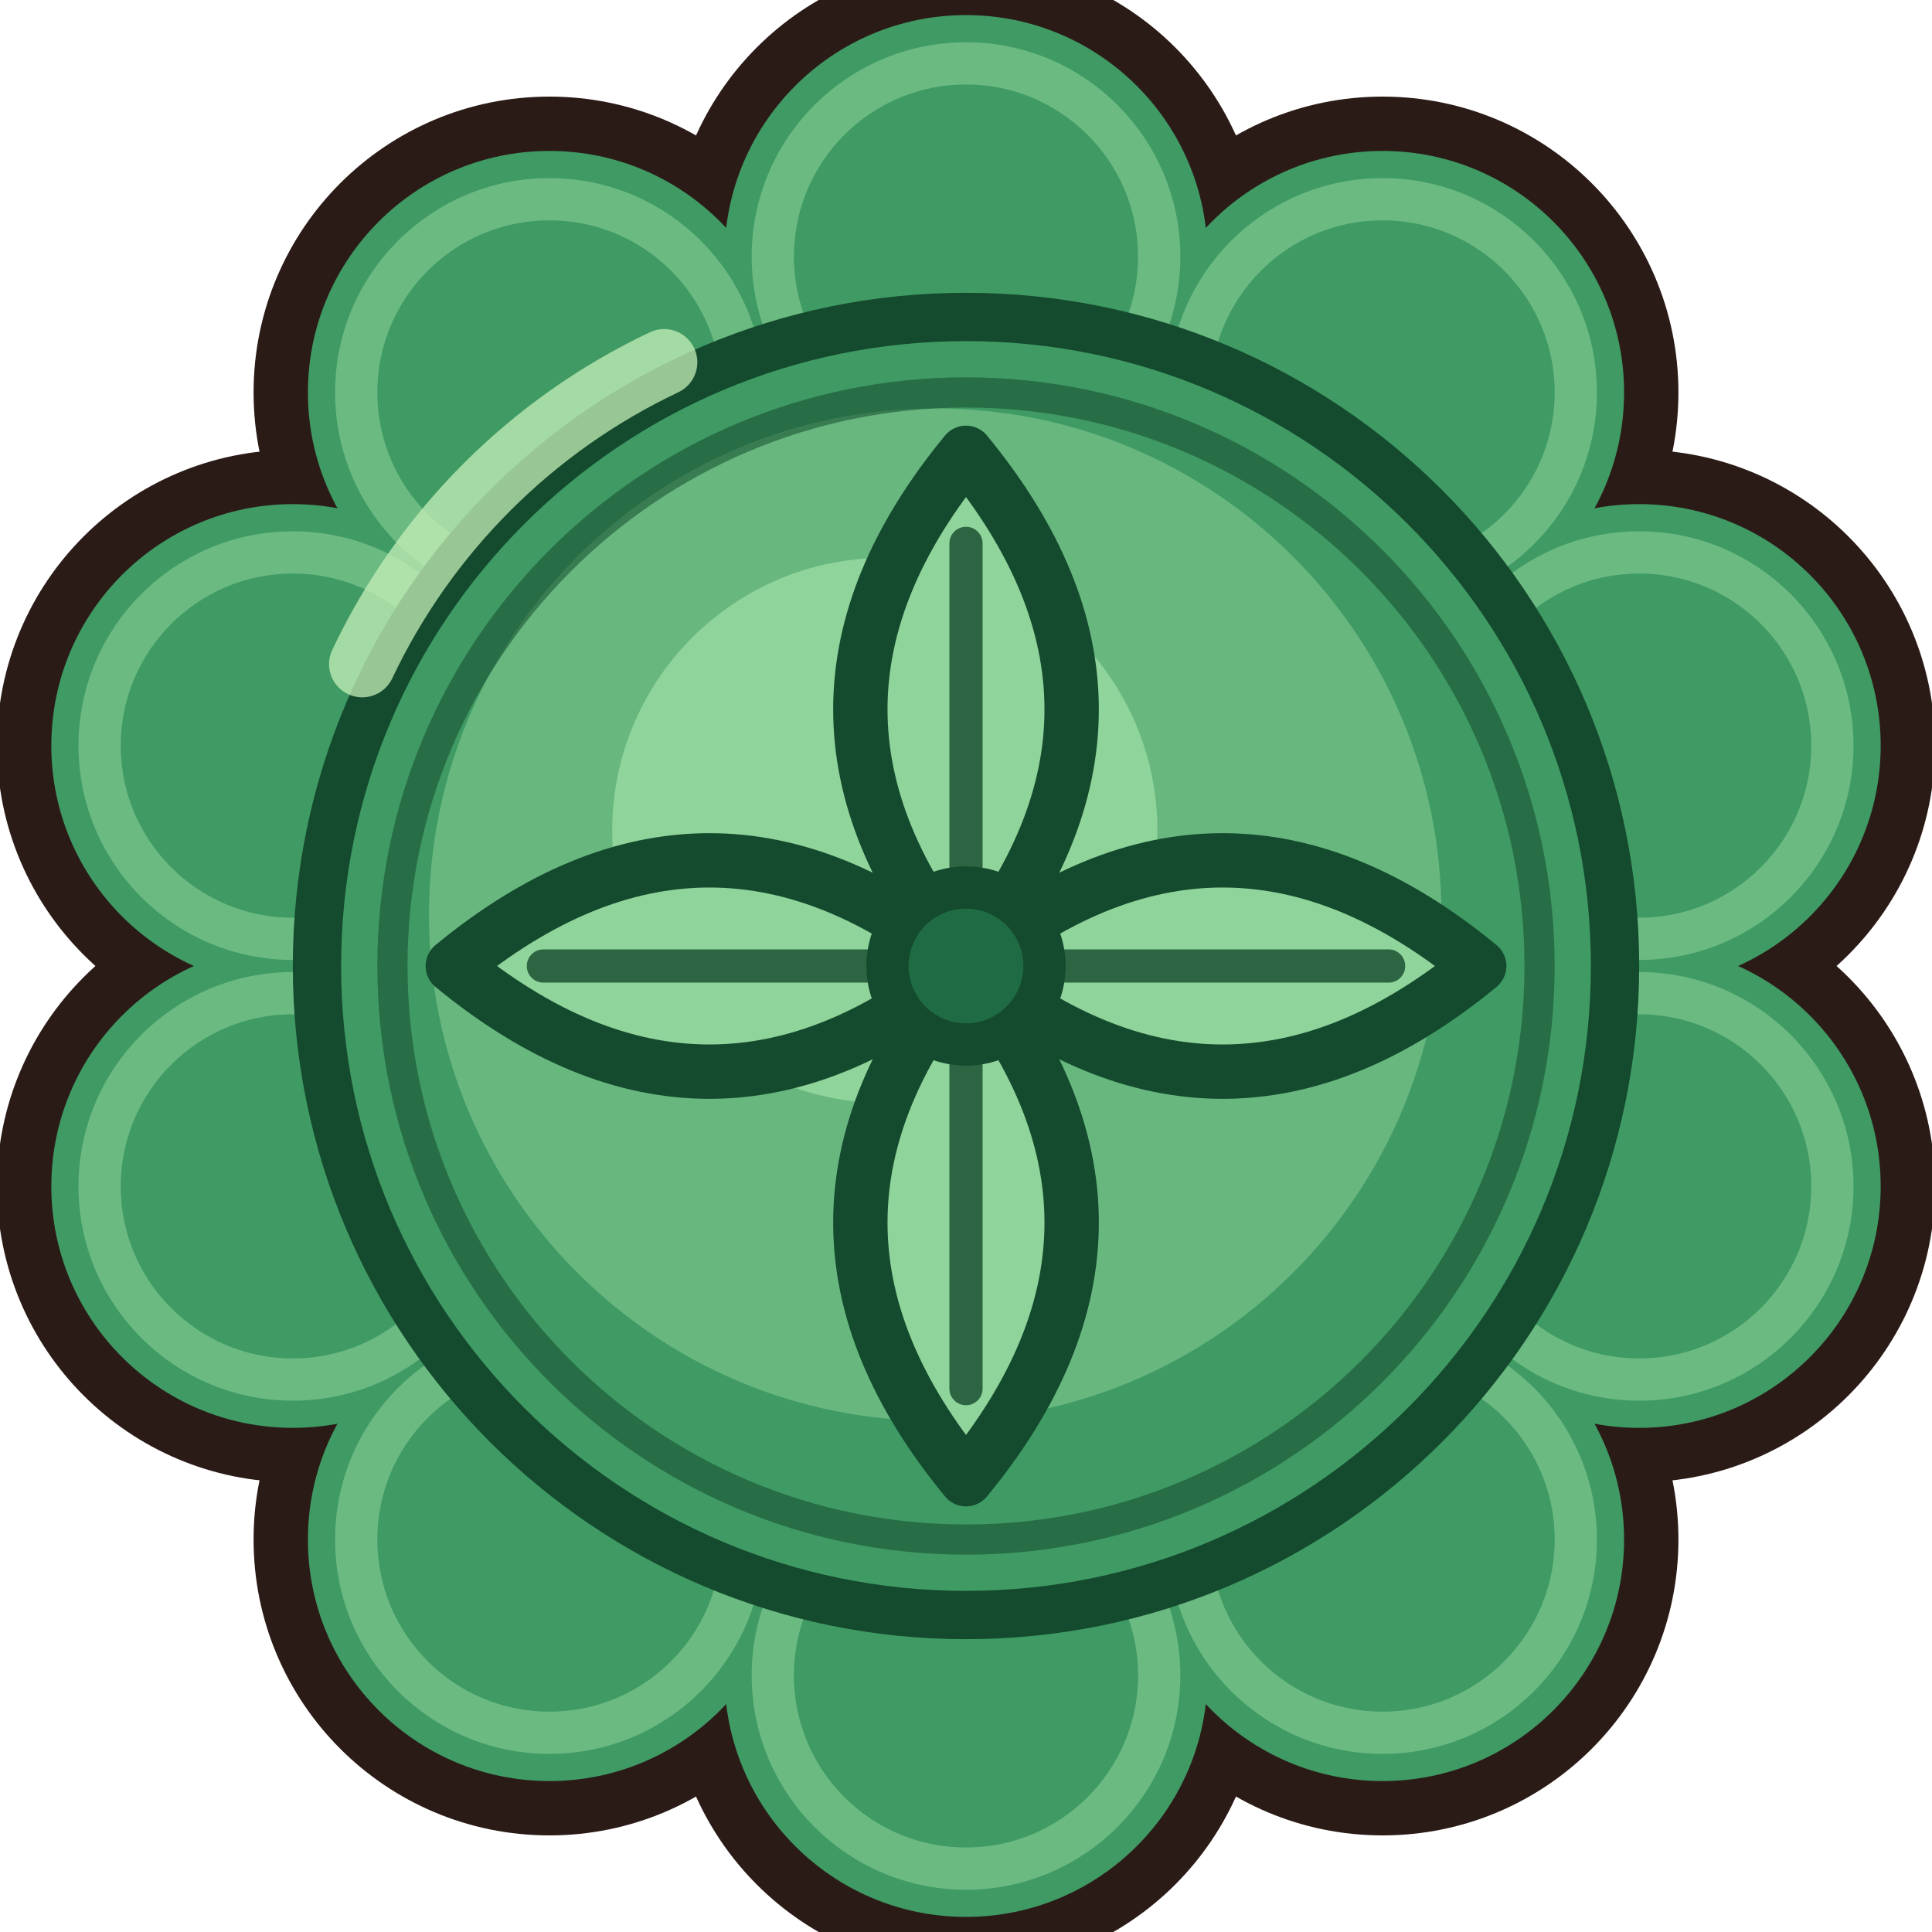
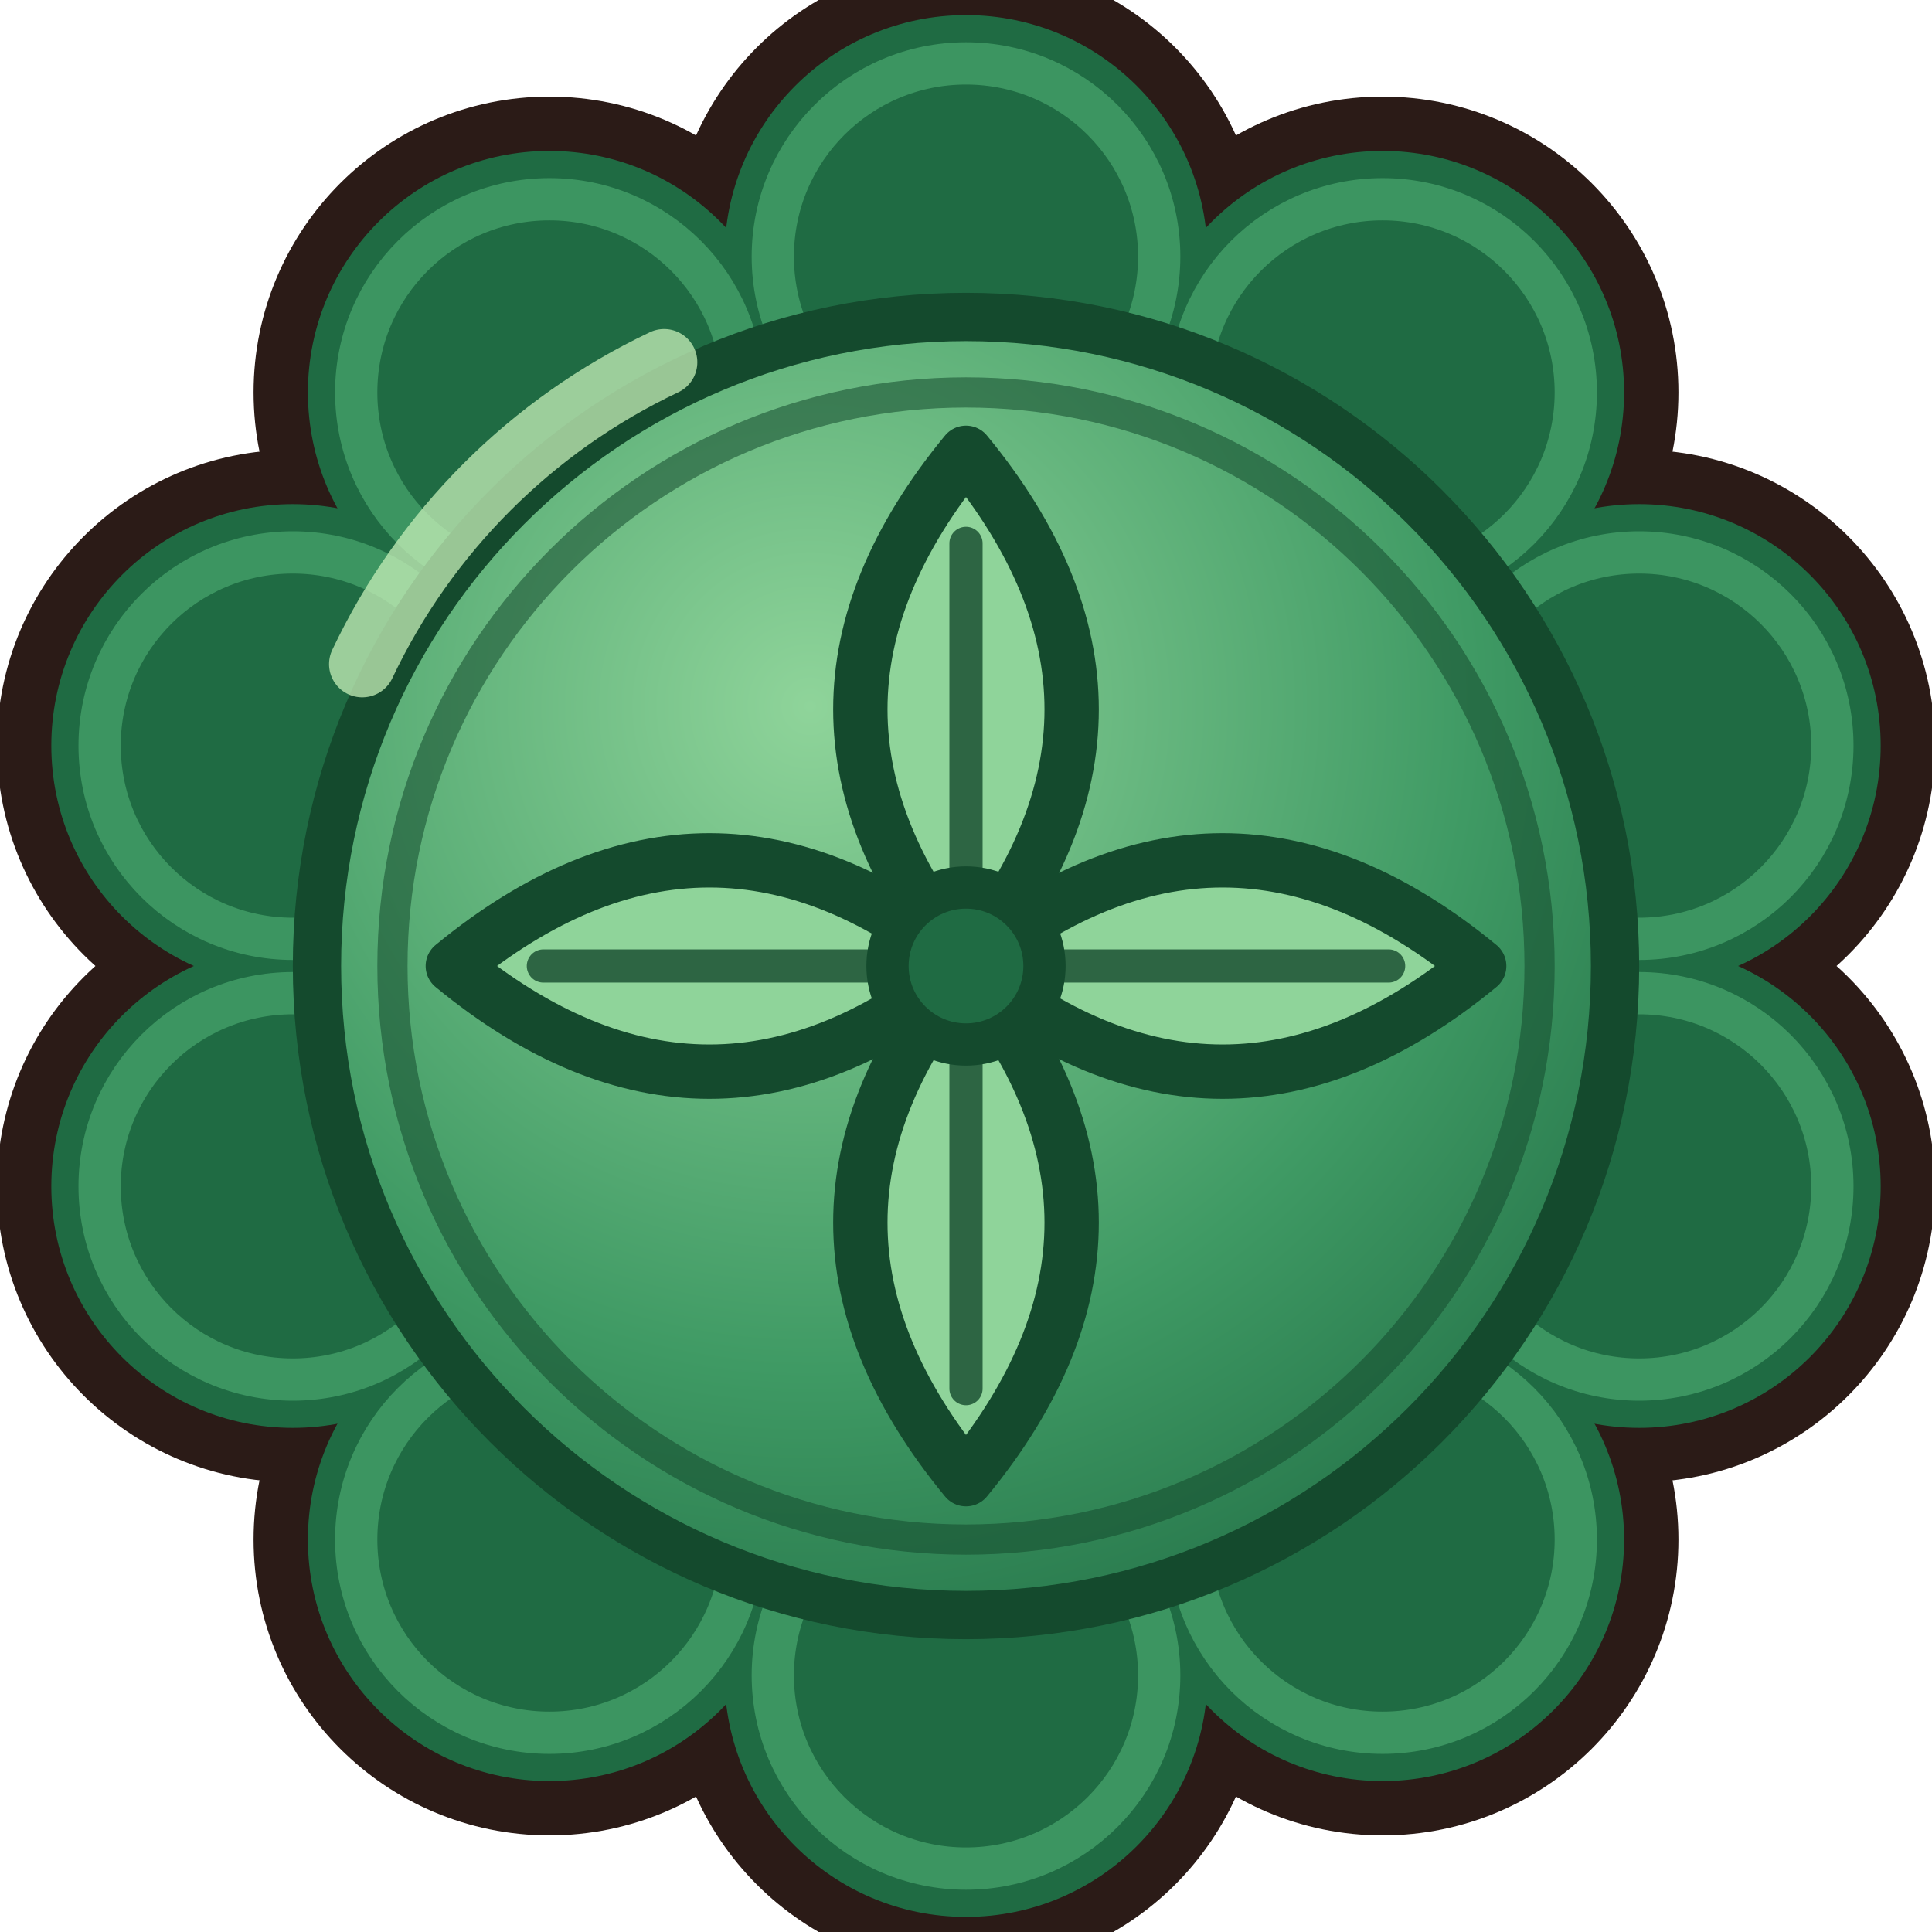
<svg xmlns="http://www.w3.org/2000/svg" viewBox="0 0 64 64">
-   <g fill="#3f9a64" stroke="#2b1b17" stroke-width="3.6">
+   <defs>
+     <radialGradient id="tile-green-g" cx=".38" cy=".3" r=".85">
+       <stop offset="0" stop-color="#8fd49a" />
+       <stop offset=".6" stop-color="#3f9a64" />
+       <stop offset="1" stop-color="#1f6b43" />
+     </radialGradient>
+   </defs>
+   <g fill="#1f6b43" stroke="#2b1b17" stroke-width="3.6">
    <circle cx="32" cy="8.5" r="8" />
    <circle cx="45.8" cy="13" r="8" />
    <circle cx="54.3" cy="24.7" r="8" />
    <circle cx="54.3" cy="39.3" r="8" />
    <circle cx="45.8" cy="51" r="8" />
    <circle cx="32" cy="55.5" r="8" />
    <circle cx="18.2" cy="51" r="8" />
    <circle cx="9.7" cy="39.3" r="8" />
    <circle cx="9.7" cy="24.7" r="8" />
    <circle cx="18.2" cy="13" r="8" />
    <circle cx="32" cy="32" r="24" stroke="none" />
  </g>
-   <g fill="#3f9a64">
+   <g fill="#1f6b43">
    <circle cx="32" cy="8.5" r="8" />
    <circle cx="45.8" cy="13" r="8" />
    <circle cx="54.3" cy="24.7" r="8" />
    <circle cx="54.3" cy="39.3" r="8" />
    <circle cx="45.8" cy="51" r="8" />
    <circle cx="32" cy="55.5" r="8" />
    <circle cx="18.2" cy="51" r="8" />
    <circle cx="9.7" cy="39.3" r="8" />
    <circle cx="9.7" cy="24.7" r="8" />
    <circle cx="18.2" cy="13" r="8" />
    <circle cx="32" cy="32" r="24" />
  </g>
-   <g fill="none" stroke="#6bba82" stroke-width="1.4">
+   <g fill="none" stroke="#3f9a64" stroke-width="1.4" opacity=".9">
    <circle cx="32" cy="8.5" r="6.4" />
    <circle cx="45.8" cy="13" r="6.4" />
    <circle cx="54.3" cy="24.7" r="6.4" />
    <circle cx="54.3" cy="39.3" r="6.4" />
    <circle cx="45.8" cy="51" r="6.4" />
    <circle cx="32" cy="55.5" r="6.4" />
    <circle cx="18.2" cy="51" r="6.4" />
    <circle cx="9.7" cy="39.3" r="6.4" />
    <circle cx="9.7" cy="24.7" r="6.4" />
    <circle cx="18.2" cy="13" r="6.4" />
  </g>
-   <circle cx="32" cy="32" r="21.5" fill="#3f9a64" stroke="#144a2d" stroke-width="1.6" />
-   <circle cx="30.98" cy="30.3" r="16.77" fill="#67b77f" stroke="none" />
-   <circle cx="29.31" cy="27.51" r="9.03" fill="#8fd49a" stroke="none" />
+   <circle cx="32" cy="32" r="21.5" fill="url(#tile-green-g)" stroke="#144a2d" stroke-width="1.6" />
  <circle cx="32" cy="32" r="19" fill="none" stroke="#144a2d" stroke-width="1" opacity=".55" />
  <path d="M32 32Q39 23.5 32 15Q25 23.5 32 32Z" fill="#8fd49a" stroke="#144a2d" stroke-width="1.8" stroke-linejoin="round" />
  <path d="M32 32L32 18" stroke="#144a2d" stroke-width="1.1" stroke-linecap="round" opacity=".8" />
  <path d="M32 32Q40.5 39 49 32Q40.5 25 32 32Z" fill="#8fd49a" stroke="#144a2d" stroke-width="1.8" stroke-linejoin="round" />
  <path d="M32 32L46 32" stroke="#144a2d" stroke-width="1.1" stroke-linecap="round" opacity=".8" />
  <path d="M32 32Q25 40.5 32 49Q39 40.5 32 32Z" fill="#8fd49a" stroke="#144a2d" stroke-width="1.8" stroke-linejoin="round" />
  <path d="M32 32L32 46" stroke="#144a2d" stroke-width="1.1" stroke-linecap="round" opacity=".8" />
  <path d="M32 32Q23.5 25 15 32Q23.5 39 32 32Z" fill="#8fd49a" stroke="#144a2d" stroke-width="1.8" stroke-linejoin="round" />
  <path d="M32 32L18 32" stroke="#144a2d" stroke-width="1.1" stroke-linecap="round" opacity=".8" />
  <circle cx="32" cy="32" r="2.6" fill="#1f6b43" stroke="#144a2d" stroke-width="1.4" />
  <path d="M12 22A21 21 0 0 1 22 12" fill="none" stroke="#c6efb8" stroke-width="2.2" stroke-linecap="round" opacity=".75" />
</svg>
